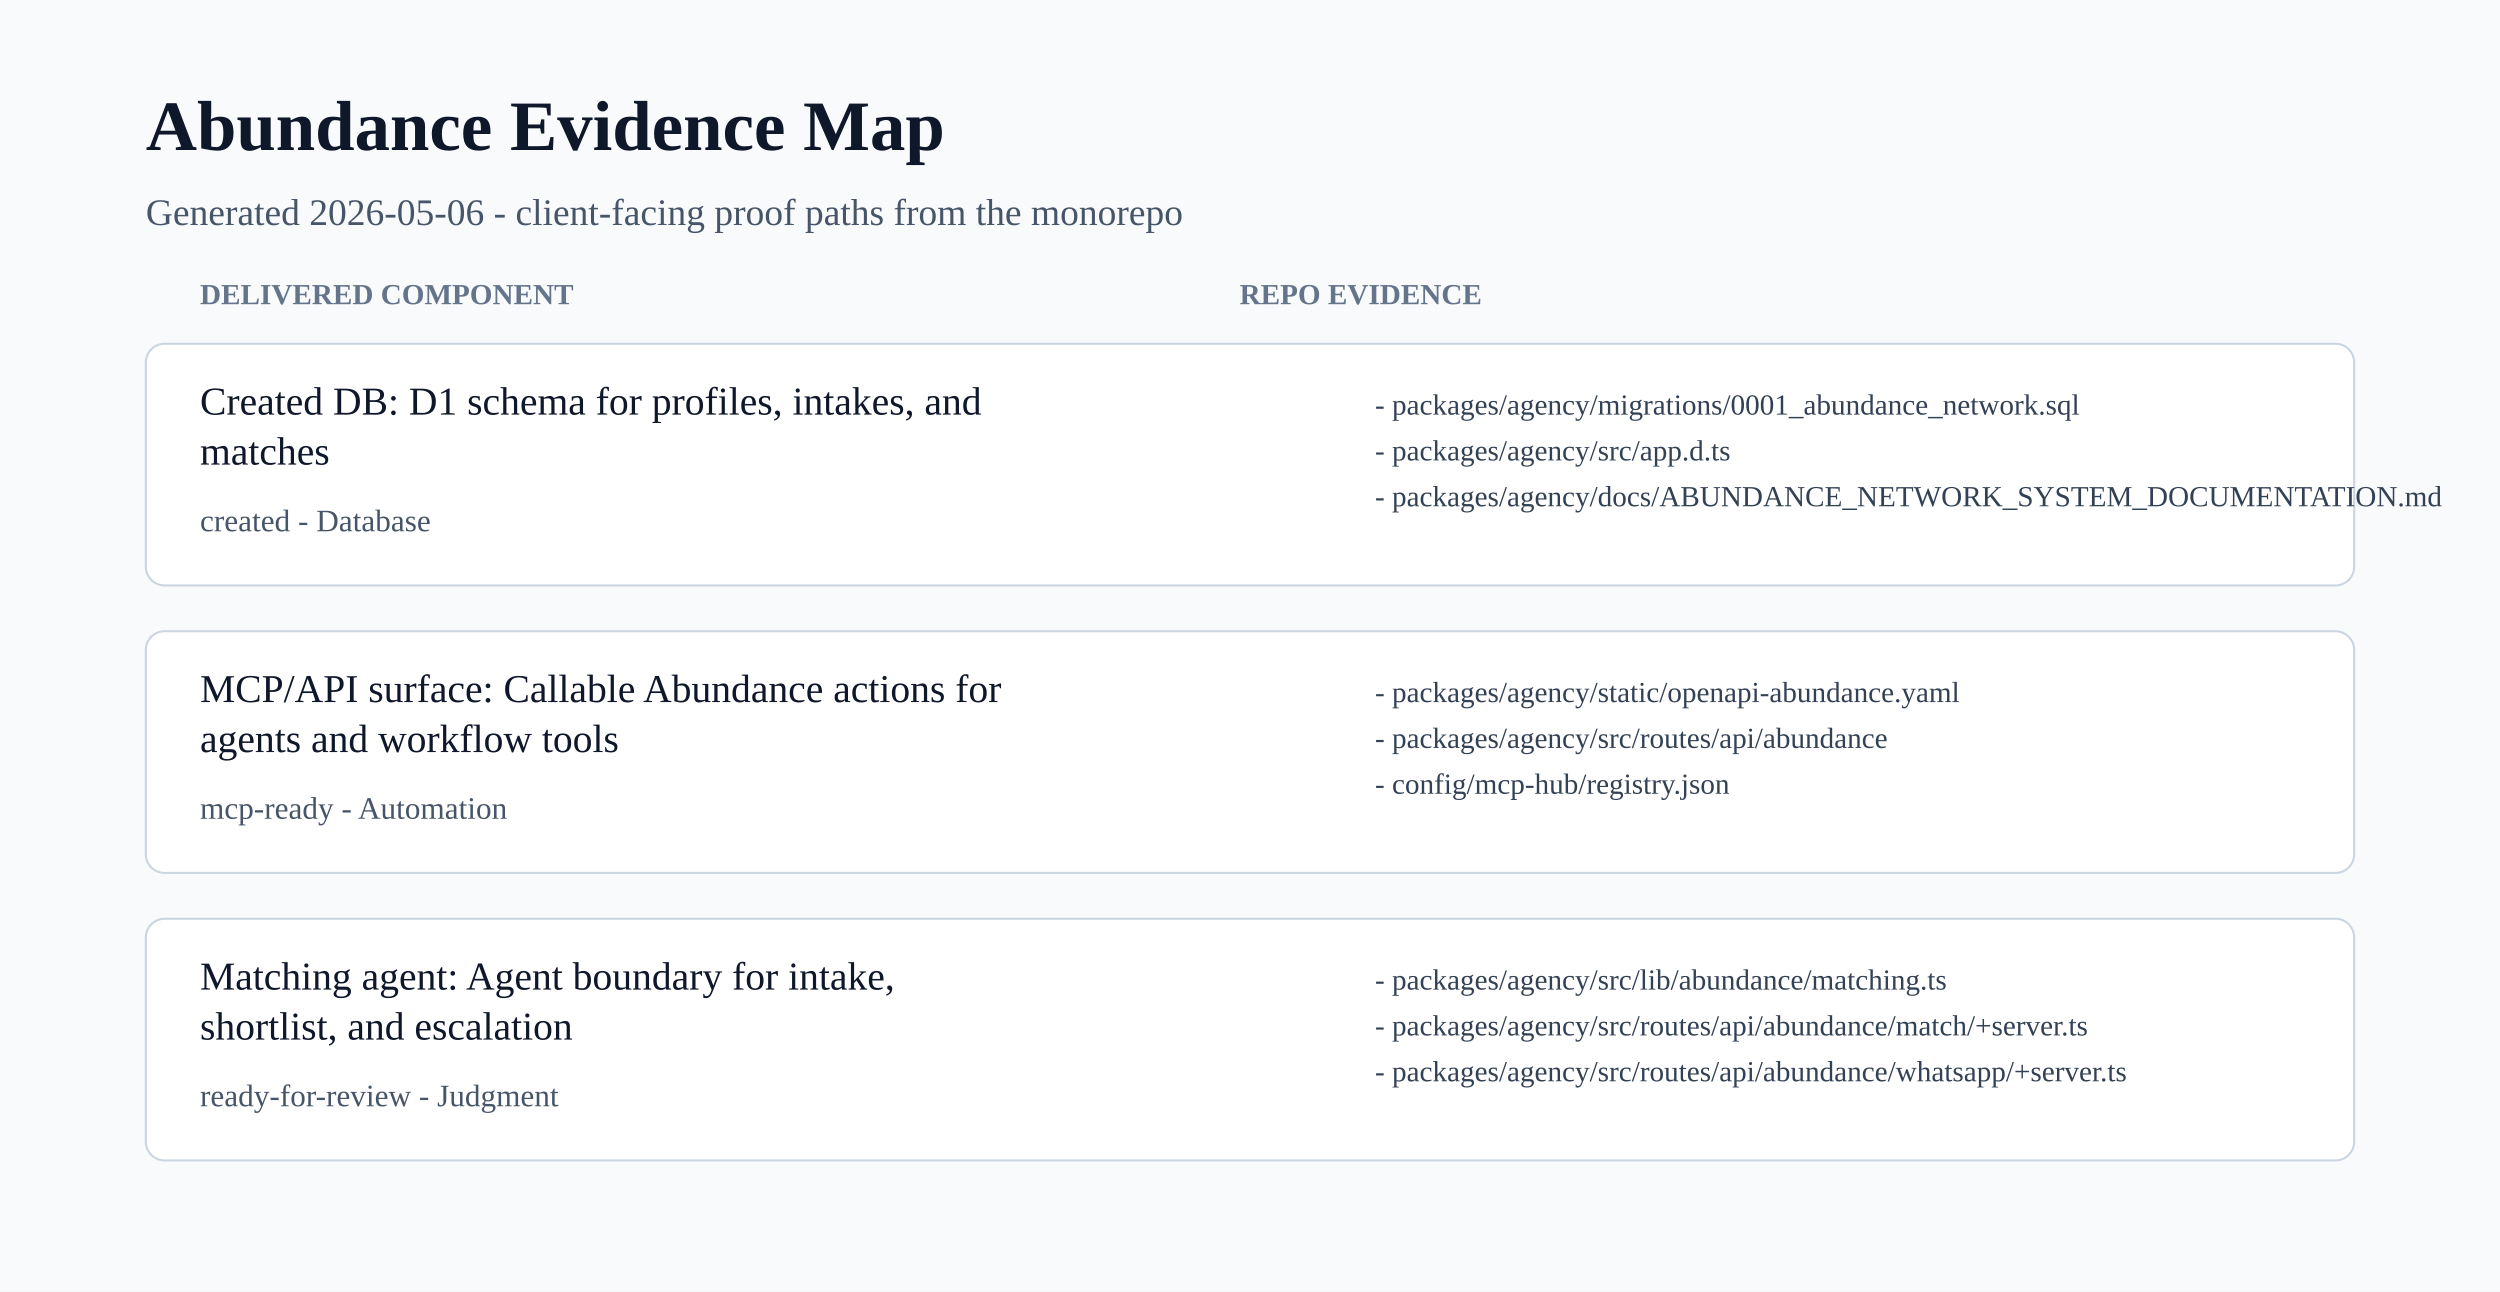
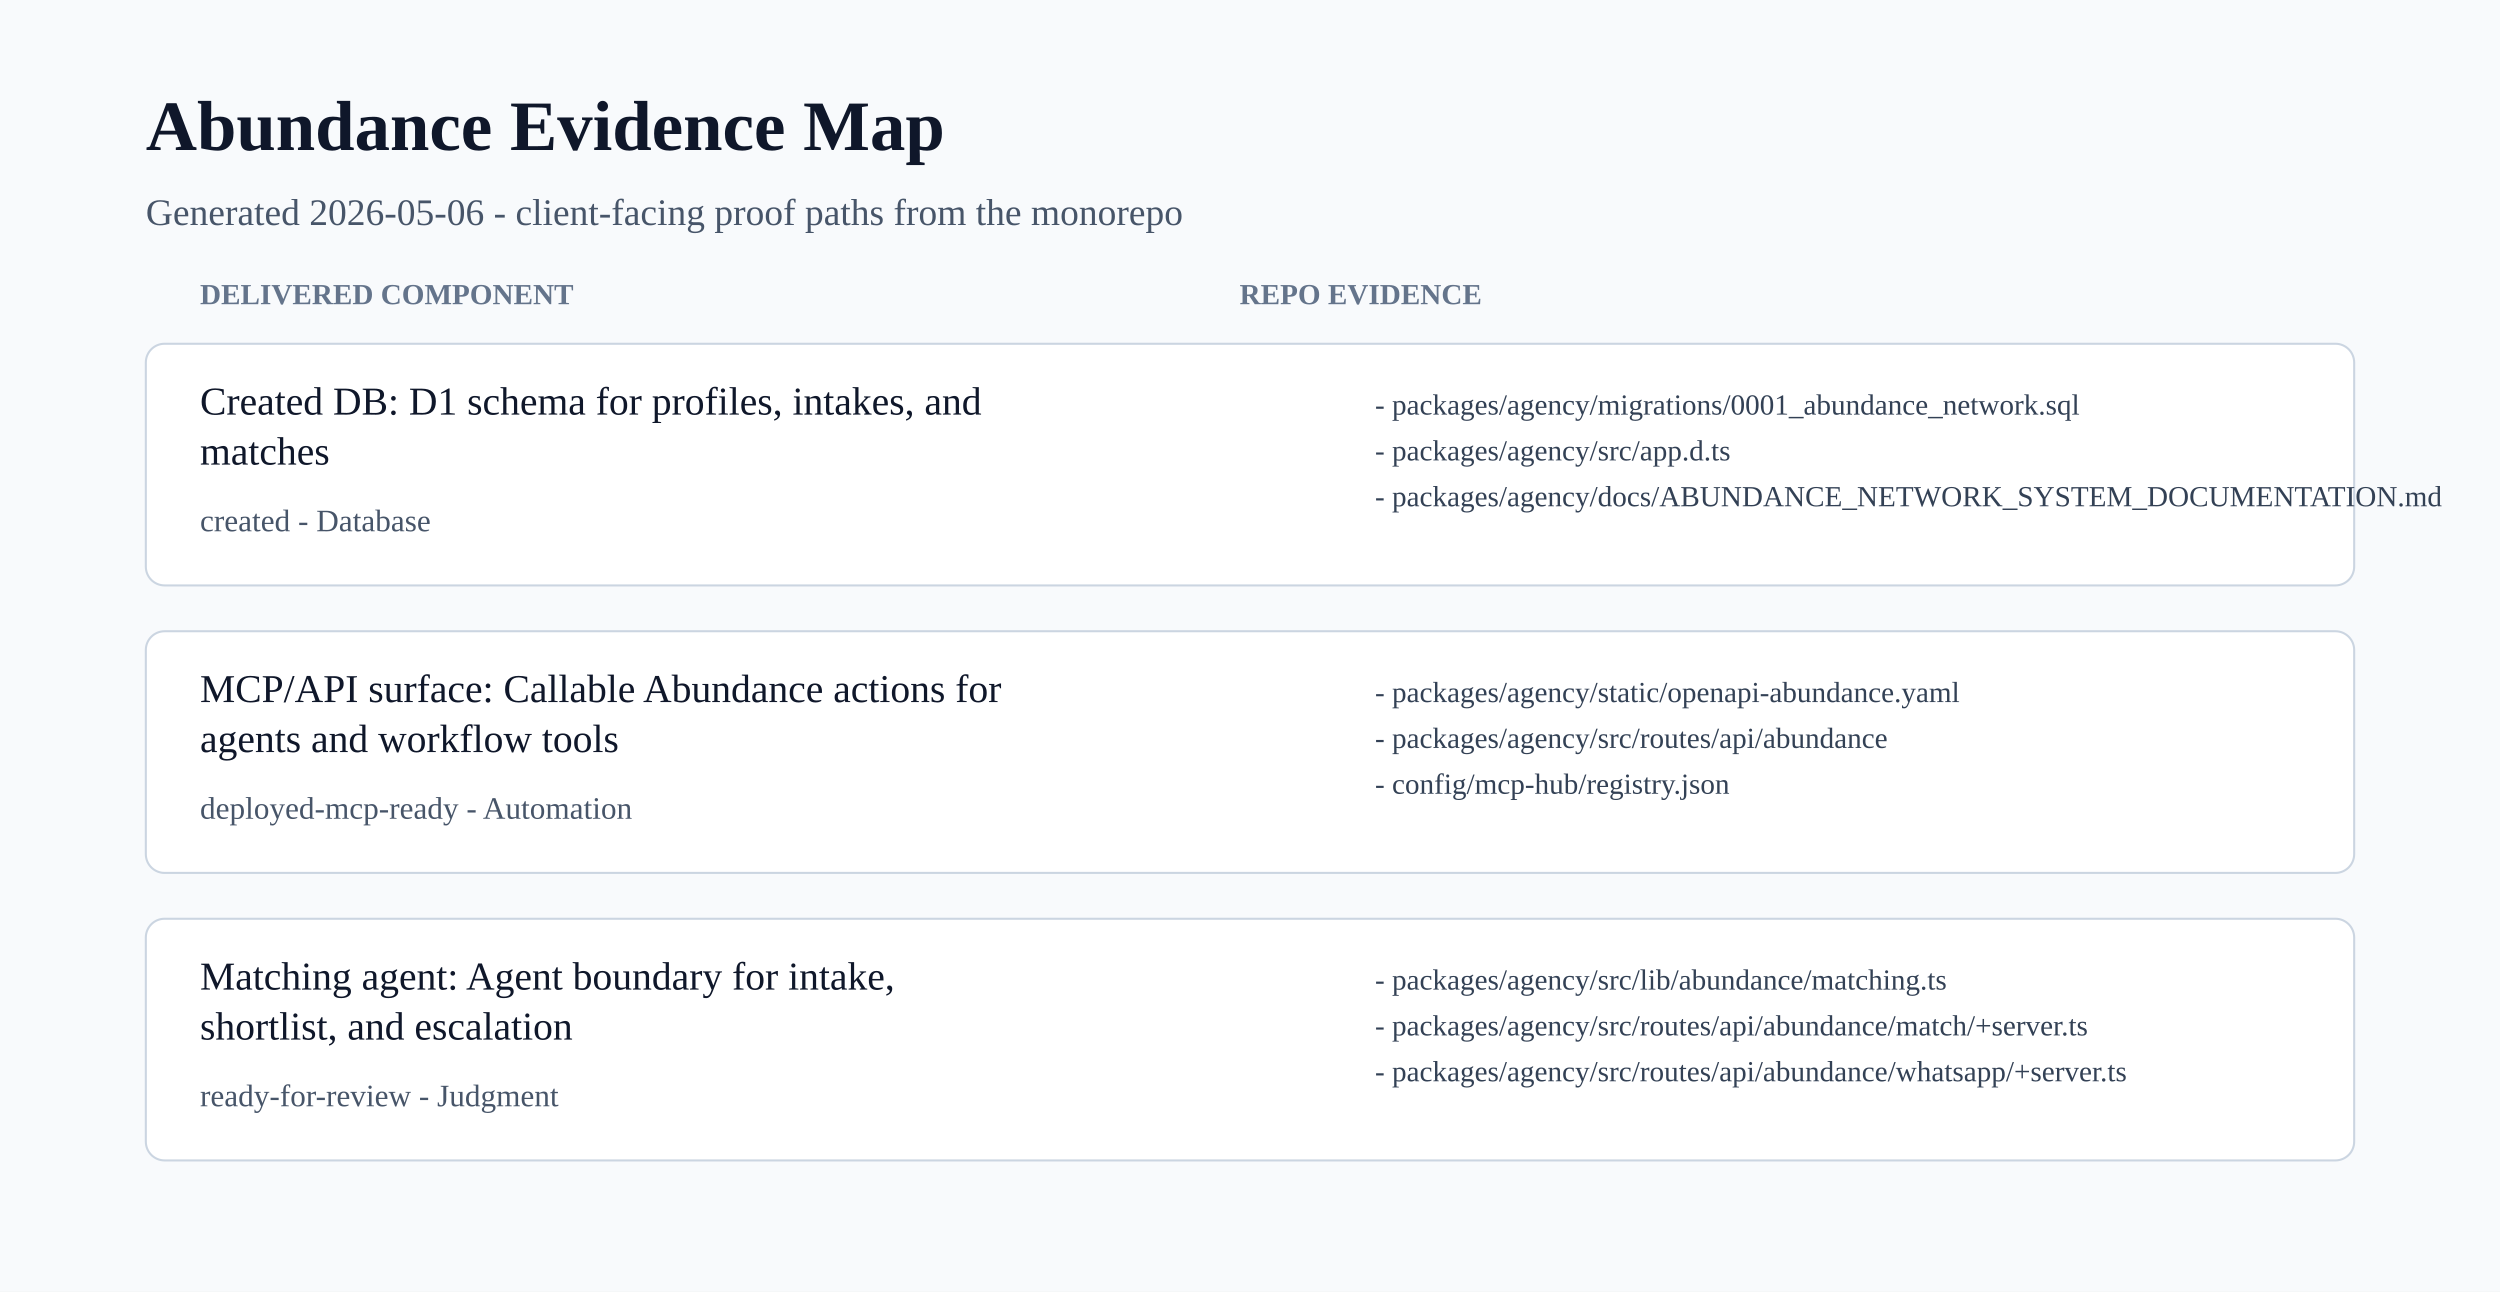
<svg xmlns="http://www.w3.org/2000/svg" width="1200" height="620" viewBox="0 0 1200 620">
  <rect width="1200" height="620" fill="#f8fafc" />
  <text x="70" y="72" font-size="34" font-weight="800" fill="#0f172a">Abundance Evidence Map</text>
  <text x="70" y="108" font-size="18" fill="#475569">Generated 2026-05-06 - client-facing proof paths from the monorepo</text>
  <text x="96" y="146" font-size="14" font-weight="700" fill="#64748b">DELIVERED COMPONENT</text>
  <text x="595" y="146" font-size="14" font-weight="700" fill="#64748b">REPO EVIDENCE</text>
  <rect x="70" y="165" width="1060" height="116" rx="9" fill="#ffffff" stroke="#cbd5e1" />
  <text x="96" y="199" font-size="19" fill="#0f172a">Created DB: D1 schema for profiles, intakes, and</text>
  <text x="96" y="223" font-size="19" fill="#0f172a">matches</text>
  <text x="96" y="255" font-size="15" fill="#475569">created - Database</text>
  <text x="660" y="199" font-size="14" fill="#334155">- packages/agency/migrations/0001_abundance_network.sql</text>
  <text x="660" y="221" font-size="14" fill="#334155">- packages/agency/src/app.d.ts</text>
  <text x="660" y="243" font-size="14" fill="#334155">- packages/agency/docs/ABUNDANCE_NETWORK_SYSTEM_DOCUMENTATION.md</text>
  <rect x="70" y="303" width="1060" height="116" rx="9" fill="#ffffff" stroke="#cbd5e1" />
  <text x="96" y="337" font-size="19" fill="#0f172a">MCP/API surface: Callable Abundance actions for</text>
  <text x="96" y="361" font-size="19" fill="#0f172a">agents and workflow tools</text>
-   <text x="96" y="393" font-size="15" fill="#475569">mcp-ready - Automation</text>
+   <text x="96" y="393" font-size="15" fill="#475569">deployed-mcp-ready - Automation</text>
  <text x="660" y="337" font-size="14" fill="#334155">- packages/agency/static/openapi-abundance.yaml</text>
  <text x="660" y="359" font-size="14" fill="#334155">- packages/agency/src/routes/api/abundance</text>
  <text x="660" y="381" font-size="14" fill="#334155">- config/mcp-hub/registry.json</text>
  <rect x="70" y="441" width="1060" height="116" rx="9" fill="#ffffff" stroke="#cbd5e1" />
  <text x="96" y="475" font-size="19" fill="#0f172a">Matching agent: Agent boundary for intake,</text>
  <text x="96" y="499" font-size="19" fill="#0f172a">shortlist, and escalation</text>
  <text x="96" y="531" font-size="15" fill="#475569">ready-for-review - Judgment</text>
  <text x="660" y="475" font-size="14" fill="#334155">- packages/agency/src/lib/abundance/matching.ts</text>
  <text x="660" y="497" font-size="14" fill="#334155">- packages/agency/src/routes/api/abundance/match/+server.ts</text>
  <text x="660" y="519" font-size="14" fill="#334155">- packages/agency/src/routes/api/abundance/whatsapp/+server.ts</text>
</svg>
